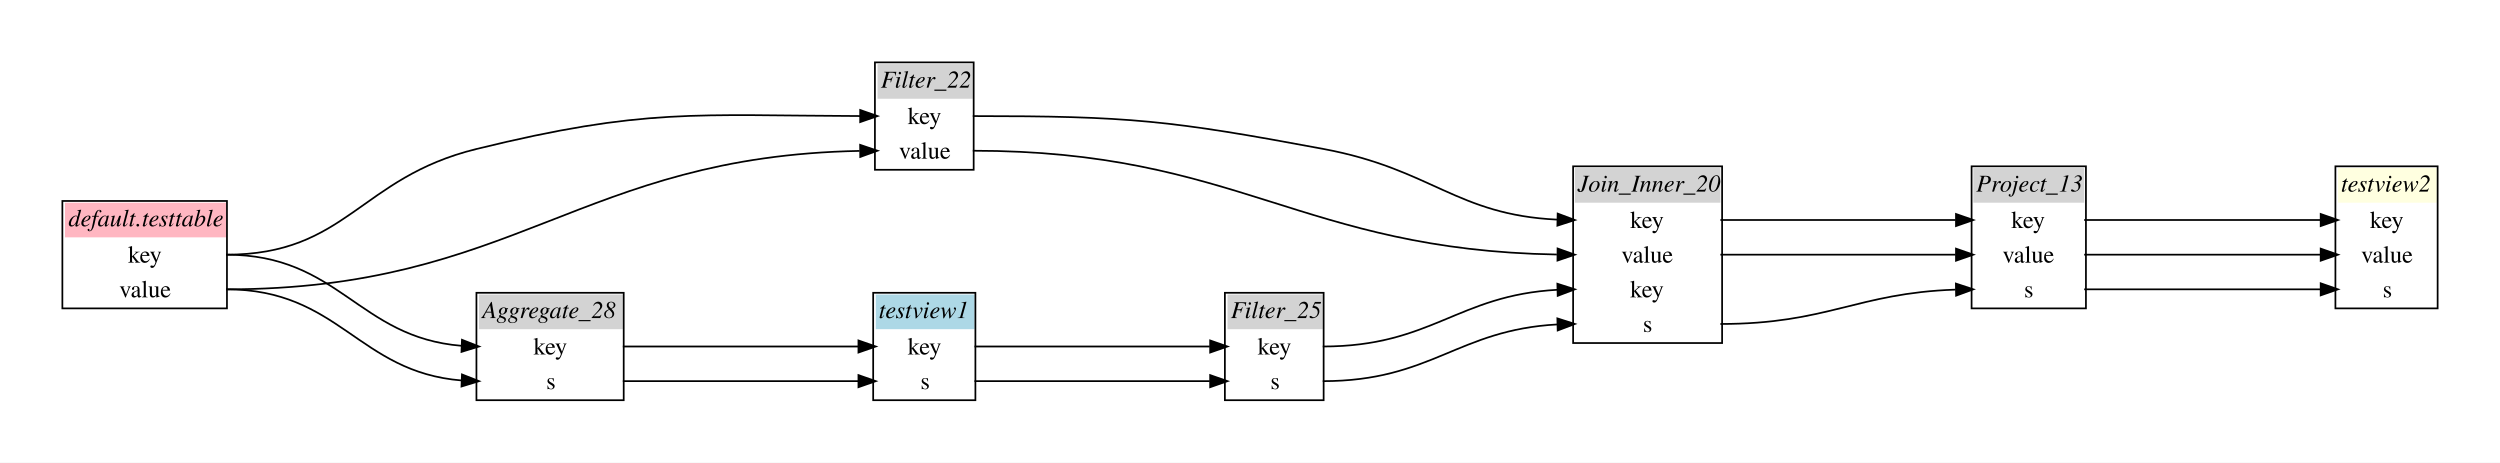
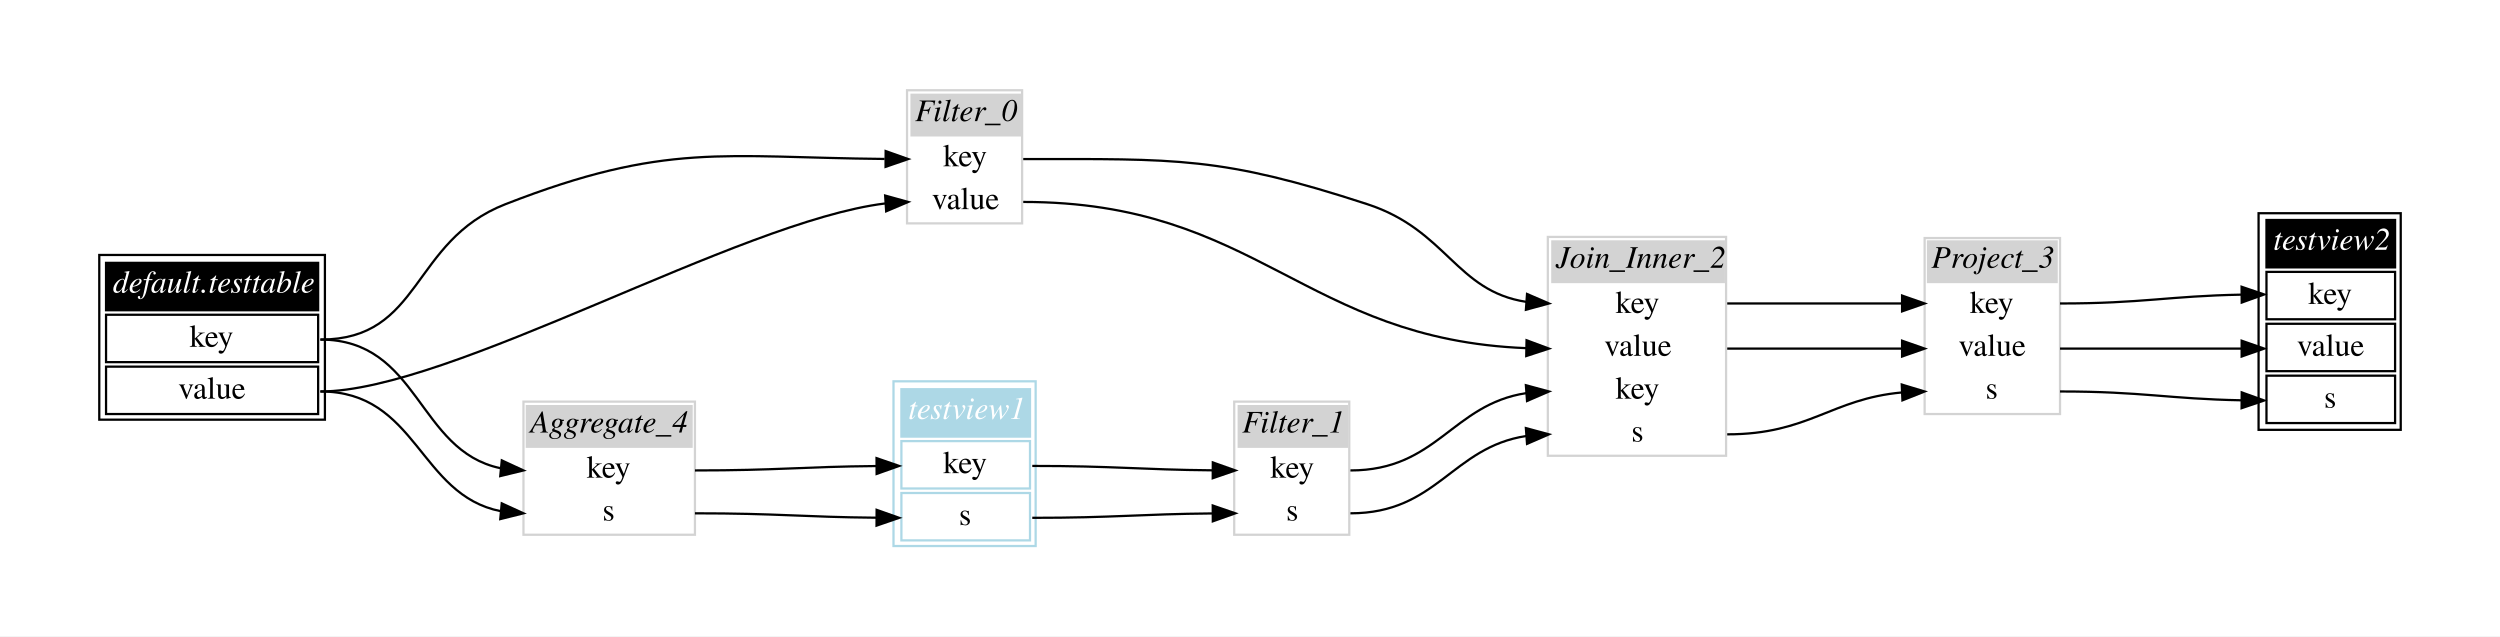
- <svg xmlns="http://www.w3.org/2000/svg" width="1443pt" height="267pt" viewBox="0.00 0.00 1443.00 267.00">
-   <g id="graph0" class="graph" transform="scale(1 1) rotate(0) translate(36 231)">
-     <polygon fill="#ffffff" stroke="transparent" points="-36,36 -36,-231 1407,-231 1407,36 -36,36" />
+ <svg xmlns="http://www.w3.org/2000/svg" width="1108pt" height="282pt" viewBox="0.00 0.00 1108.00 282.00">
+   <g id="graph0" class="graph" transform="scale(1 1) rotate(0) translate(36 246)">
+     <polygon fill="white" stroke="transparent" points="-36,36 -36,-246 1072,-246 1072,36 -36,36" />
    <g id="node1" class="node">
-       <polygon fill="#d3d3d3" stroke="transparent" points="240.5,-41 240.5,-61 323.5,-61 323.5,-41 240.5,-41" />
-       <text text-anchor="start" x="242.349" y="-47.4" font-family="Times,serif" font-style="italic" font-size="14.00" fill="#000000">Aggregate_28</text>
-       <text text-anchor="start" x="271.893" y="-26.4" font-family="Times,serif" font-size="14.00" fill="#000000">key</text>
-       <text text-anchor="start" x="279.278" y="-6.4" font-family="Times,serif" font-size="14.00" fill="#000000">s</text>
-       <polygon fill="none" stroke="#000000" points="239,0 239,-62 324,-62 324,0 239,0" />
+       <polygon fill="lightgray" stroke="transparent" points="197,-47.5 197,-66.5 271,-66.5 271,-47.5 197,-47.5" />
+       <text text-anchor="start" x="199" y="-54.3" font-family="Times,serif" font-style="italic" font-size="14.00">Aggregate_4</text>
+       <text text-anchor="start" x="224" y="-34.3" font-family="Times,serif" font-size="14.00">key</text>
+       <text text-anchor="start" x="231" y="-15.3" font-family="Times,serif" font-size="14.00">s</text>
+       <polygon fill="none" stroke="lightgray" points="196,-9 196,-68 272,-68 272,-9 196,-9" />
    </g>
    <g id="node7" class="node">
-       <polygon fill="#add8e6" stroke="transparent" points="469.5,-41 469.5,-61 526.5,-61 526.5,-41 469.5,-41" />
-       <text text-anchor="start" x="471.174" y="-47.4" font-family="Times,serif" font-style="italic" font-size="14.00" fill="#000000">testview1</text>
-       <text text-anchor="start" x="487.893" y="-26.4" font-family="Times,serif" font-size="14.00" fill="#000000">key</text>
-       <text text-anchor="start" x="495.278" y="-6.4" font-family="Times,serif" font-size="14.00" fill="#000000">s</text>
-       <polygon fill="none" stroke="#000000" points="468,0 468,-62 527,-62 527,0 468,0" />
+       <polygon fill="lightblue" stroke="transparent" points="363.5,-52.5 363.5,-73.5 420.5,-73.5 420.5,-52.5 363.5,-52.5" />
+       <polygon fill="none" stroke="lightblue" points="363.5,-52.5 363.5,-73.5 420.5,-73.5 420.5,-52.5 363.5,-52.5" />
+       <text text-anchor="start" x="366.5" y="-60.3" font-family="Times,serif" font-style="italic" font-size="14.00" fill="white">testview1</text>
+       <polygon fill="none" stroke="lightblue" points="363.5,-29.5 363.5,-50.5 420.5,-50.5 420.5,-29.5 363.5,-29.5" />
+       <text text-anchor="start" x="382" y="-36.3" font-family="Times,serif" font-size="14.00">key</text>
+       <polygon fill="none" stroke="lightblue" points="363.5,-6.5 363.5,-27.5 420.5,-27.5 420.5,-6.5 363.5,-6.5" />
+       <text text-anchor="start" x="389" y="-13.3" font-family="Times,serif" font-size="14.00">s</text>
+       <polygon fill="none" stroke="lightblue" points="360,-4 360,-77 423,-77 423,-4 360,-4" />
    </g>
    <g id="edge1" class="edge">
-       <path fill="none" stroke="#000000" d="M323.5,-31C384.84,-31 402.691,-31 459.275,-31" />
-       <polygon fill="#000000" stroke="#000000" points="459.5,-34.5 469.5,-31 459.5,-27.5 459.5,-34.5" />
+       <path fill="none" stroke="black" d="M272,-37.5C308.62,-37.5 320.22,-39.16 352.34,-39.45" />
+       <polygon fill="black" stroke="black" points="352.48,-42.96 362.5,-39.5 352.52,-35.96 352.48,-42.96" />
    </g>
    <g id="edge2" class="edge">
-       <path fill="none" stroke="#000000" d="M323.5,-11C384.84,-11 402.691,-11 459.275,-11" />
-       <polygon fill="#000000" stroke="#000000" points="459.5,-14.5 469.5,-11 459.5,-7.5 459.5,-14.5" />
+       <path fill="none" stroke="black" d="M272,-18.5C308.62,-18.5 320.22,-16.84 352.34,-16.55" />
+       <polygon fill="black" stroke="black" points="352.52,-20.04 362.5,-16.5 352.48,-13.04 352.52,-20.04" />
    </g>
    <g id="node2" class="node">
-       <polygon fill="#d3d3d3" stroke="transparent" points="470.5,-174 470.5,-194 525.5,-194 525.5,-174 470.5,-174" />
-       <text text-anchor="start" x="472.335" y="-180.4" font-family="Times,serif" font-style="italic" font-size="14.00" fill="#000000">Filter_22</text>
-       <text text-anchor="start" x="487.893" y="-159.4" font-family="Times,serif" font-size="14.00" fill="#000000">key</text>
-       <text text-anchor="start" x="482.84" y="-139.4" font-family="Times,serif" font-size="14.00" fill="#000000">value</text>
-       <polygon fill="none" stroke="#000000" points="469,-133 469,-195 526,-195 526,-133 469,-133" />
+       <polygon fill="lightgray" stroke="transparent" points="367.5,-185.5 367.5,-204.5 416.5,-204.5 416.5,-185.5 367.5,-185.5" />
+       <text text-anchor="start" x="369.5" y="-192.3" font-family="Times,serif" font-style="italic" font-size="14.00">Filter_0</text>
+       <text text-anchor="start" x="382" y="-172.3" font-family="Times,serif" font-size="14.00">key</text>
+       <text text-anchor="start" x="377" y="-153.3" font-family="Times,serif" font-size="14.00">value</text>
+       <polygon fill="none" stroke="lightgray" points="366,-147 366,-206 417,-206 417,-147 366,-147" />
    </g>
    <g id="node4" class="node">
-       <polygon fill="#d3d3d3" stroke="transparent" points="873,-114 873,-134 957,-134 957,-114 873,-114" />
-       <text text-anchor="start" x="874.564" y="-120.4" font-family="Times,serif" font-style="italic" font-size="14.00" fill="#000000">Join_Inner_20</text>
-       <text text-anchor="start" x="904.893" y="-99.4" font-family="Times,serif" font-size="14.00" fill="#000000">key</text>
-       <text text-anchor="start" x="899.84" y="-79.4" font-family="Times,serif" font-size="14.00" fill="#000000">value</text>
-       <text text-anchor="start" x="904.893" y="-59.4" font-family="Times,serif" font-size="14.00" fill="#000000">key</text>
-       <text text-anchor="start" x="912.278" y="-39.4" font-family="Times,serif" font-size="14.00" fill="#000000">s</text>
-       <polygon fill="none" stroke="#000000" points="872,-33 872,-135 958,-135 958,-33 872,-33" />
+       <polygon fill="lightgray" stroke="transparent" points="651.5,-120.5 651.5,-139.5 728.5,-139.5 728.5,-120.5 651.5,-120.5" />
+       <text text-anchor="start" x="653.5" y="-127.3" font-family="Times,serif" font-style="italic" font-size="14.00">Join_Inner_2</text>
+       <text text-anchor="start" x="680" y="-107.3" font-family="Times,serif" font-size="14.00">key</text>
+       <text text-anchor="start" x="675" y="-88.3" font-family="Times,serif" font-size="14.00">value</text>
+       <text text-anchor="start" x="680" y="-69.3" font-family="Times,serif" font-size="14.00">key</text>
+       <text text-anchor="start" x="687" y="-50.3" font-family="Times,serif" font-size="14.00">s</text>
+       <polygon fill="none" stroke="lightgray" points="650,-44 650,-141 729,-141 729,-44 650,-44" />
    </g>
    <g id="edge3" class="edge">
-       <path fill="none" stroke="#000000" d="M525.5,-164C615.895,-164 639.14,-161.589 728,-145 790.362,-133.358 804.593,-106.982 862.846,-104.233" />
-       <polygon fill="#000000" stroke="#000000" points="863.083,-107.728 873,-104 862.922,-100.73 863.083,-107.728" />
+       <path fill="none" stroke="black" d="M417.5,-175.5C485.86,-175.5 505.01,-176.7 570,-155.5 605.28,-143.99 609.25,-116.98 640.42,-112.22" />
+       <polygon fill="black" stroke="black" points="640.78,-115.71 650.5,-111.5 640.28,-108.72 640.78,-115.71" />
    </g>
    <g id="edge4" class="edge">
-       <path fill="none" stroke="#000000" d="M525.5,-144C678.709,-144 714.679,-86.665 862.622,-84.089" />
-       <polygon fill="#000000" stroke="#000000" points="863.031,-87.586 873,-84 862.97,-80.586 863.031,-87.586" />
+       <path fill="none" stroke="black" d="M417.5,-156.5C521.54,-156.5 541.74,-95.62 640.38,-91.7" />
+       <polygon fill="black" stroke="black" points="640.57,-95.2 650.5,-91.5 640.43,-88.2 640.57,-95.2" />
    </g>
    <g id="node3" class="node">
-       <polygon fill="#d3d3d3" stroke="transparent" points="672.5,-41 672.5,-61 727.5,-61 727.5,-41 672.5,-41" />
-       <text text-anchor="start" x="674.335" y="-47.4" font-family="Times,serif" font-style="italic" font-size="14.00" fill="#000000">Filter_25</text>
-       <text text-anchor="start" x="689.893" y="-26.4" font-family="Times,serif" font-size="14.00" fill="#000000">key</text>
-       <text text-anchor="start" x="697.278" y="-6.4" font-family="Times,serif" font-size="14.00" fill="#000000">s</text>
-       <polygon fill="none" stroke="#000000" points="671,0 671,-62 728,-62 728,0 671,0" />
+       <polygon fill="lightgray" stroke="transparent" points="512.5,-47.5 512.5,-66.5 561.5,-66.5 561.5,-47.5 512.5,-47.5" />
+       <text text-anchor="start" x="514.5" y="-54.3" font-family="Times,serif" font-style="italic" font-size="14.00">Filter_1</text>
+       <text text-anchor="start" x="527" y="-34.3" font-family="Times,serif" font-size="14.00">key</text>
+       <text text-anchor="start" x="534" y="-15.3" font-family="Times,serif" font-size="14.00">s</text>
+       <polygon fill="none" stroke="lightgray" points="511,-9 511,-68 562,-68 562,-9 511,-9" />
    </g>
    <g id="edge5" class="edge">
-       <path fill="none" stroke="#000000" d="M727.5,-31C790.312,-31 805.184,-60.611 862.94,-63.734" />
-       <polygon fill="#000000" stroke="#000000" points="862.911,-67.235 873,-64 863.096,-60.237 862.911,-67.235" />
+       <path fill="none" stroke="black" d="M562.5,-37.5C600.97,-37.5 607.47,-66.74 640.45,-71.77" />
+       <polygon fill="black" stroke="black" points="640.27,-75.27 650.5,-72.5 640.78,-68.28 640.27,-75.27" />
    </g>
    <g id="edge6" class="edge">
-       <path fill="none" stroke="#000000" d="M727.5,-11C790.312,-11 805.184,-40.611 862.94,-43.734" />
-       <polygon fill="#000000" stroke="#000000" points="862.911,-47.235 873,-44 863.096,-40.237 862.911,-47.235" />
+       <path fill="none" stroke="black" d="M562.5,-18.5C600.97,-18.5 607.47,-47.74 640.45,-52.77" />
+       <polygon fill="black" stroke="black" points="640.27,-56.27 650.5,-53.5 640.78,-49.28 640.27,-56.27" />
    </g>
    <g id="node5" class="node">
-       <polygon fill="#d3d3d3" stroke="transparent" points="1103,-114 1103,-134 1167,-134 1167,-114 1103,-114" />
-       <text text-anchor="start" x="1104.673" y="-120.4" font-family="Times,serif" font-style="italic" font-size="14.00" fill="#000000">Project_13</text>
-       <text text-anchor="start" x="1124.893" y="-99.4" font-family="Times,serif" font-size="14.00" fill="#000000">key</text>
-       <text text-anchor="start" x="1119.84" y="-79.4" font-family="Times,serif" font-size="14.00" fill="#000000">value</text>
-       <text text-anchor="start" x="1132.278" y="-59.4" font-family="Times,serif" font-size="14.00" fill="#000000">s</text>
-       <polygon fill="none" stroke="#000000" points="1102,-53 1102,-135 1168,-135 1168,-53 1102,-53" />
+       <polygon fill="lightgray" stroke="transparent" points="818,-120.5 818,-139.5 876,-139.5 876,-120.5 818,-120.5" />
+       <text text-anchor="start" x="820" y="-127.3" font-family="Times,serif" font-style="italic" font-size="14.00">Project_3</text>
+       <text text-anchor="start" x="837" y="-107.3" font-family="Times,serif" font-size="14.00">key</text>
+       <text text-anchor="start" x="832" y="-88.3" font-family="Times,serif" font-size="14.00">value</text>
+       <text text-anchor="start" x="844" y="-69.3" font-family="Times,serif" font-size="14.00">s</text>
+       <polygon fill="none" stroke="lightgray" points="817,-62.5 817,-140.5 877,-140.5 877,-62.5 817,-62.5" />
    </g>
    <g id="edge7" class="edge">
-       <path fill="none" stroke="#000000" d="M957,-104C1018.34,-104 1036.191,-104 1092.775,-104" />
-       <polygon fill="#000000" stroke="#000000" points="1093,-107.5 1103,-104 1093,-100.5 1093,-107.5" />
+       <path fill="none" stroke="black" d="M729.5,-111.5C764.74,-111.5 776.03,-111.5 806.78,-111.5" />
+       <polygon fill="black" stroke="black" points="807,-115 817,-111.5 807,-108 807,-115" />
    </g>
    <g id="edge8" class="edge">
-       <path fill="none" stroke="#000000" d="M957,-84C1018.34,-84 1036.191,-84 1092.775,-84" />
-       <polygon fill="#000000" stroke="#000000" points="1093,-87.5 1103,-84 1093,-80.5 1093,-87.5" />
+       <path fill="none" stroke="black" d="M729.5,-91.5C764.74,-91.5 776.03,-91.5 806.78,-91.5" />
+       <polygon fill="black" stroke="black" points="807,-95 817,-91.5 807,-88 807,-95" />
    </g>
    <g id="edge9" class="edge">
-       <path fill="none" stroke="#000000" d="M957,-44C1018.913,-44 1035.712,-61.872 1092.691,-63.827" />
-       <polygon fill="#000000" stroke="#000000" points="1092.943,-67.332 1103,-64 1093.06,-60.333 1092.943,-67.332" />
+       <path fill="none" stroke="black" d="M729.5,-53.5C765.72,-53.5 775.53,-69.24 807,-72.07" />
+       <polygon fill="black" stroke="black" points="806.86,-75.56 817,-72.5 807.16,-68.57 806.86,-75.56" />
    </g>
    <g id="node8" class="node">
-       <polygon fill="#ffffe0" stroke="transparent" points="1313.5,-114 1313.5,-134 1370.5,-134 1370.5,-114 1313.5,-114" />
-       <text text-anchor="start" x="1315.174" y="-120.4" font-family="Times,serif" font-style="italic" font-size="14.00" fill="#000000">testview2</text>
-       <text text-anchor="start" x="1331.893" y="-99.4" font-family="Times,serif" font-size="14.00" fill="#000000">key</text>
-       <text text-anchor="start" x="1326.84" y="-79.4" font-family="Times,serif" font-size="14.00" fill="#000000">value</text>
-       <text text-anchor="start" x="1339.278" y="-59.4" font-family="Times,serif" font-size="14.00" fill="#000000">s</text>
-       <polygon fill="none" stroke="#000000" points="1312,-53 1312,-135 1371,-135 1371,-53 1312,-53" />
+       <polygon fill="black" stroke="transparent" points="968.5,-127.5 968.5,-148.5 1025.5,-148.5 1025.5,-127.5 968.5,-127.5" />
+       <polygon fill="none" stroke="black" points="968.5,-127.5 968.5,-148.5 1025.5,-148.5 1025.5,-127.5 968.5,-127.5" />
+       <text text-anchor="start" x="971.5" y="-135.3" font-family="Times,serif" font-style="italic" font-size="14.00" fill="white">testview2</text>
+       <polygon fill="none" stroke="black" points="968.5,-104.5 968.5,-125.5 1025.5,-125.5 1025.5,-104.5 968.5,-104.5" />
+       <text text-anchor="start" x="987" y="-111.3" font-family="Times,serif" font-size="14.00">key</text>
+       <polygon fill="none" stroke="black" points="968.5,-81.5 968.5,-102.5 1025.5,-102.5 1025.5,-81.5 968.5,-81.5" />
+       <text text-anchor="start" x="982" y="-88.3" font-family="Times,serif" font-size="14.00">value</text>
+       <polygon fill="none" stroke="black" points="968.5,-58.5 968.5,-79.5 1025.5,-79.5 1025.5,-58.5 968.5,-58.5" />
+       <text text-anchor="start" x="994" y="-65.3" font-family="Times,serif" font-size="14.00">s</text>
+       <polygon fill="none" stroke="black" points="965,-55.5 965,-151.5 1028,-151.5 1028,-55.5 965,-55.5" />
    </g>
    <g id="edge10" class="edge">
-       <path fill="none" stroke="#000000" d="M1167,-104C1228.55,-104 1246.463,-104 1303.24,-104" />
-       <polygon fill="#000000" stroke="#000000" points="1303.5,-107.5 1313.5,-104 1303.5,-100.5 1303.5,-107.5" />
+       <path fill="none" stroke="black" d="M877,-111.5C913.64,-111.5 925.2,-114.81 957.34,-115.41" />
+       <polygon fill="black" stroke="black" points="957.47,-118.91 967.5,-115.5 957.53,-111.91 957.47,-118.91" />
    </g>
    <g id="edge11" class="edge">
-       <path fill="none" stroke="#000000" d="M1167,-84C1228.55,-84 1246.463,-84 1303.24,-84" />
-       <polygon fill="#000000" stroke="#000000" points="1303.5,-87.5 1313.5,-84 1303.5,-80.5 1303.5,-87.5" />
+       <path fill="none" stroke="black" d="M877,-91.5C913.61,-91.5 925.23,-91.5 957.35,-91.5" />
+       <polygon fill="black" stroke="black" points="957.5,-95 967.5,-91.5 957.5,-88 957.5,-95" />
    </g>
    <g id="edge12" class="edge">
-       <path fill="none" stroke="#000000" d="M1167,-64C1228.55,-64 1246.463,-64 1303.24,-64" />
-       <polygon fill="#000000" stroke="#000000" points="1303.5,-67.5 1313.5,-64 1303.5,-60.5 1303.5,-67.5" />
+       <path fill="none" stroke="black" d="M877,-72.5C913.64,-72.5 925.2,-69.19 957.34,-68.59" />
+       <polygon fill="black" stroke="black" points="957.53,-72.09 967.5,-68.5 957.47,-65.09 957.53,-72.09" />
    </g>
    <g id="node6" class="node">
-       <polygon fill="#ffb6c1" stroke="transparent" points="1.5,-94 1.5,-114 94.5,-114 94.5,-94 1.5,-94" />
-       <text text-anchor="start" x="3.489" y="-100.4" font-family="Times,serif" font-style="italic" font-size="14.00" fill="#000000">default.testtable</text>
-       <text text-anchor="start" x="37.893" y="-79.4" font-family="Times,serif" font-size="14.00" fill="#000000">key</text>
-       <text text-anchor="start" x="32.84" y="-59.4" font-family="Times,serif" font-size="14.00" fill="#000000">value</text>
-       <polygon fill="none" stroke="#000000" points="0,-53 0,-115 95,-115 95,-53 0,-53" />
+       <polygon fill="black" stroke="transparent" points="11,-108.5 11,-129.5 105,-129.5 105,-108.5 11,-108.5" />
+       <polygon fill="none" stroke="black" points="11,-108.5 11,-129.5 105,-129.5 105,-108.5 11,-108.5" />
+       <text text-anchor="start" x="14" y="-116.3" font-family="Times,serif" font-style="italic" font-size="14.00" fill="white">default.testtable</text>
+       <polygon fill="none" stroke="black" points="11,-85.5 11,-106.5 105,-106.5 105,-85.5 11,-85.5" />
+       <text text-anchor="start" x="48" y="-92.3" font-family="Times,serif" font-size="14.00">key</text>
+       <polygon fill="none" stroke="black" points="11,-62.5 11,-83.5 105,-83.5 105,-62.5 11,-62.5" />
+       <text text-anchor="start" x="43" y="-69.3" font-family="Times,serif" font-size="14.00">value</text>
+       <polygon fill="none" stroke="black" points="8,-60 8,-133 108,-133 108,-60 8,-60" />
    </g>
    <g id="edge13" class="edge">
-       <path fill="none" stroke="#000000" d="M94.5,-84C160.027,-84 170.504,-36.246 230.44,-31.396" />
-       <polygon fill="#000000" stroke="#000000" points="230.645,-34.891 240.5,-31 230.37,-27.896 230.645,-34.891" />
+       <path fill="none" stroke="black" d="M106,-95.5C149.87,-95.5 148.9,-46.21 185.76,-38.51" />
+       <polygon fill="black" stroke="black" points="186.39,-41.96 196,-37.5 185.71,-35 186.39,-41.96" />
    </g>
    <g id="edge15" class="edge">
-       <path fill="none" stroke="#000000" d="M94.5,-64C160.027,-64 170.504,-16.246 230.44,-11.396" />
-       <polygon fill="#000000" stroke="#000000" points="230.645,-14.891 240.5,-11 230.37,-7.896 230.645,-14.891" />
+       <path fill="none" stroke="black" d="M106,-72.5C149,-72.5 149.56,-26.61 185.93,-19.44" />
+       <polygon fill="black" stroke="black" points="186.37,-22.91 196,-18.5 185.72,-15.94 186.37,-22.91" />
    </g>
    <g id="edge14" class="edge">
-       <path fill="none" stroke="#000000" d="M94.5,-84C164.21,-84 171.299,-128.384 239,-145 335.93,-168.789 365.326,-164.339 460.46,-164.017" />
-       <polygon fill="#000000" stroke="#000000" points="460.506,-167.517 470.5,-164 460.494,-160.517 460.506,-167.517" />
+       <path fill="none" stroke="black" d="M106,-95.5C151.16,-95.5 145.92,-139.1 188,-155.5 259.04,-183.19 284.39,-176.23 356.07,-175.55" />
+       <polygon fill="black" stroke="black" points="356.52,-179.05 366.5,-175.5 356.48,-172.05 356.52,-179.05" />
    </g>
    <g id="edge16" class="edge">
-       <path fill="none" stroke="#000000" d="M94.5,-64C261.848,-64 298.184,-140.752 460.159,-143.9" />
-       <polygon fill="#000000" stroke="#000000" points="460.467,-147.404 470.5,-144 460.534,-140.404 460.467,-147.404" />
+       <path fill="none" stroke="black" d="M106,-72.5C163.62,-72.5 291.25,-147.87 356.25,-155.82" />
+       <polygon fill="black" stroke="black" points="356.29,-159.33 366.5,-156.5 356.75,-152.35 356.29,-159.33" />
    </g>
    <g id="edge17" class="edge">
-       <path fill="none" stroke="#000000" d="M526.5,-31C587.84,-31 605.691,-31 662.275,-31" />
-       <polygon fill="#000000" stroke="#000000" points="662.5,-34.5 672.5,-31 662.5,-27.5 662.5,-34.5" />
+       <path fill="none" stroke="black" d="M421.5,-39.5C457.92,-39.5 469.45,-37.84 501.4,-37.55" />
+       <polygon fill="black" stroke="black" points="501.52,-41.05 511.5,-37.5 501.48,-34.05 501.52,-41.05" />
    </g>
    <g id="edge18" class="edge">
-       <path fill="none" stroke="#000000" d="M526.5,-11C587.84,-11 605.691,-11 662.275,-11" />
-       <polygon fill="#000000" stroke="#000000" points="662.5,-14.5 672.5,-11 662.5,-7.5 662.5,-14.5" />
+       <path fill="none" stroke="black" d="M421.5,-16.5C457.92,-16.5 469.45,-18.16 501.4,-18.45" />
+       <polygon fill="black" stroke="black" points="501.48,-21.95 511.5,-18.5 501.52,-14.95 501.48,-21.95" />
    </g>
  </g>
</svg>
